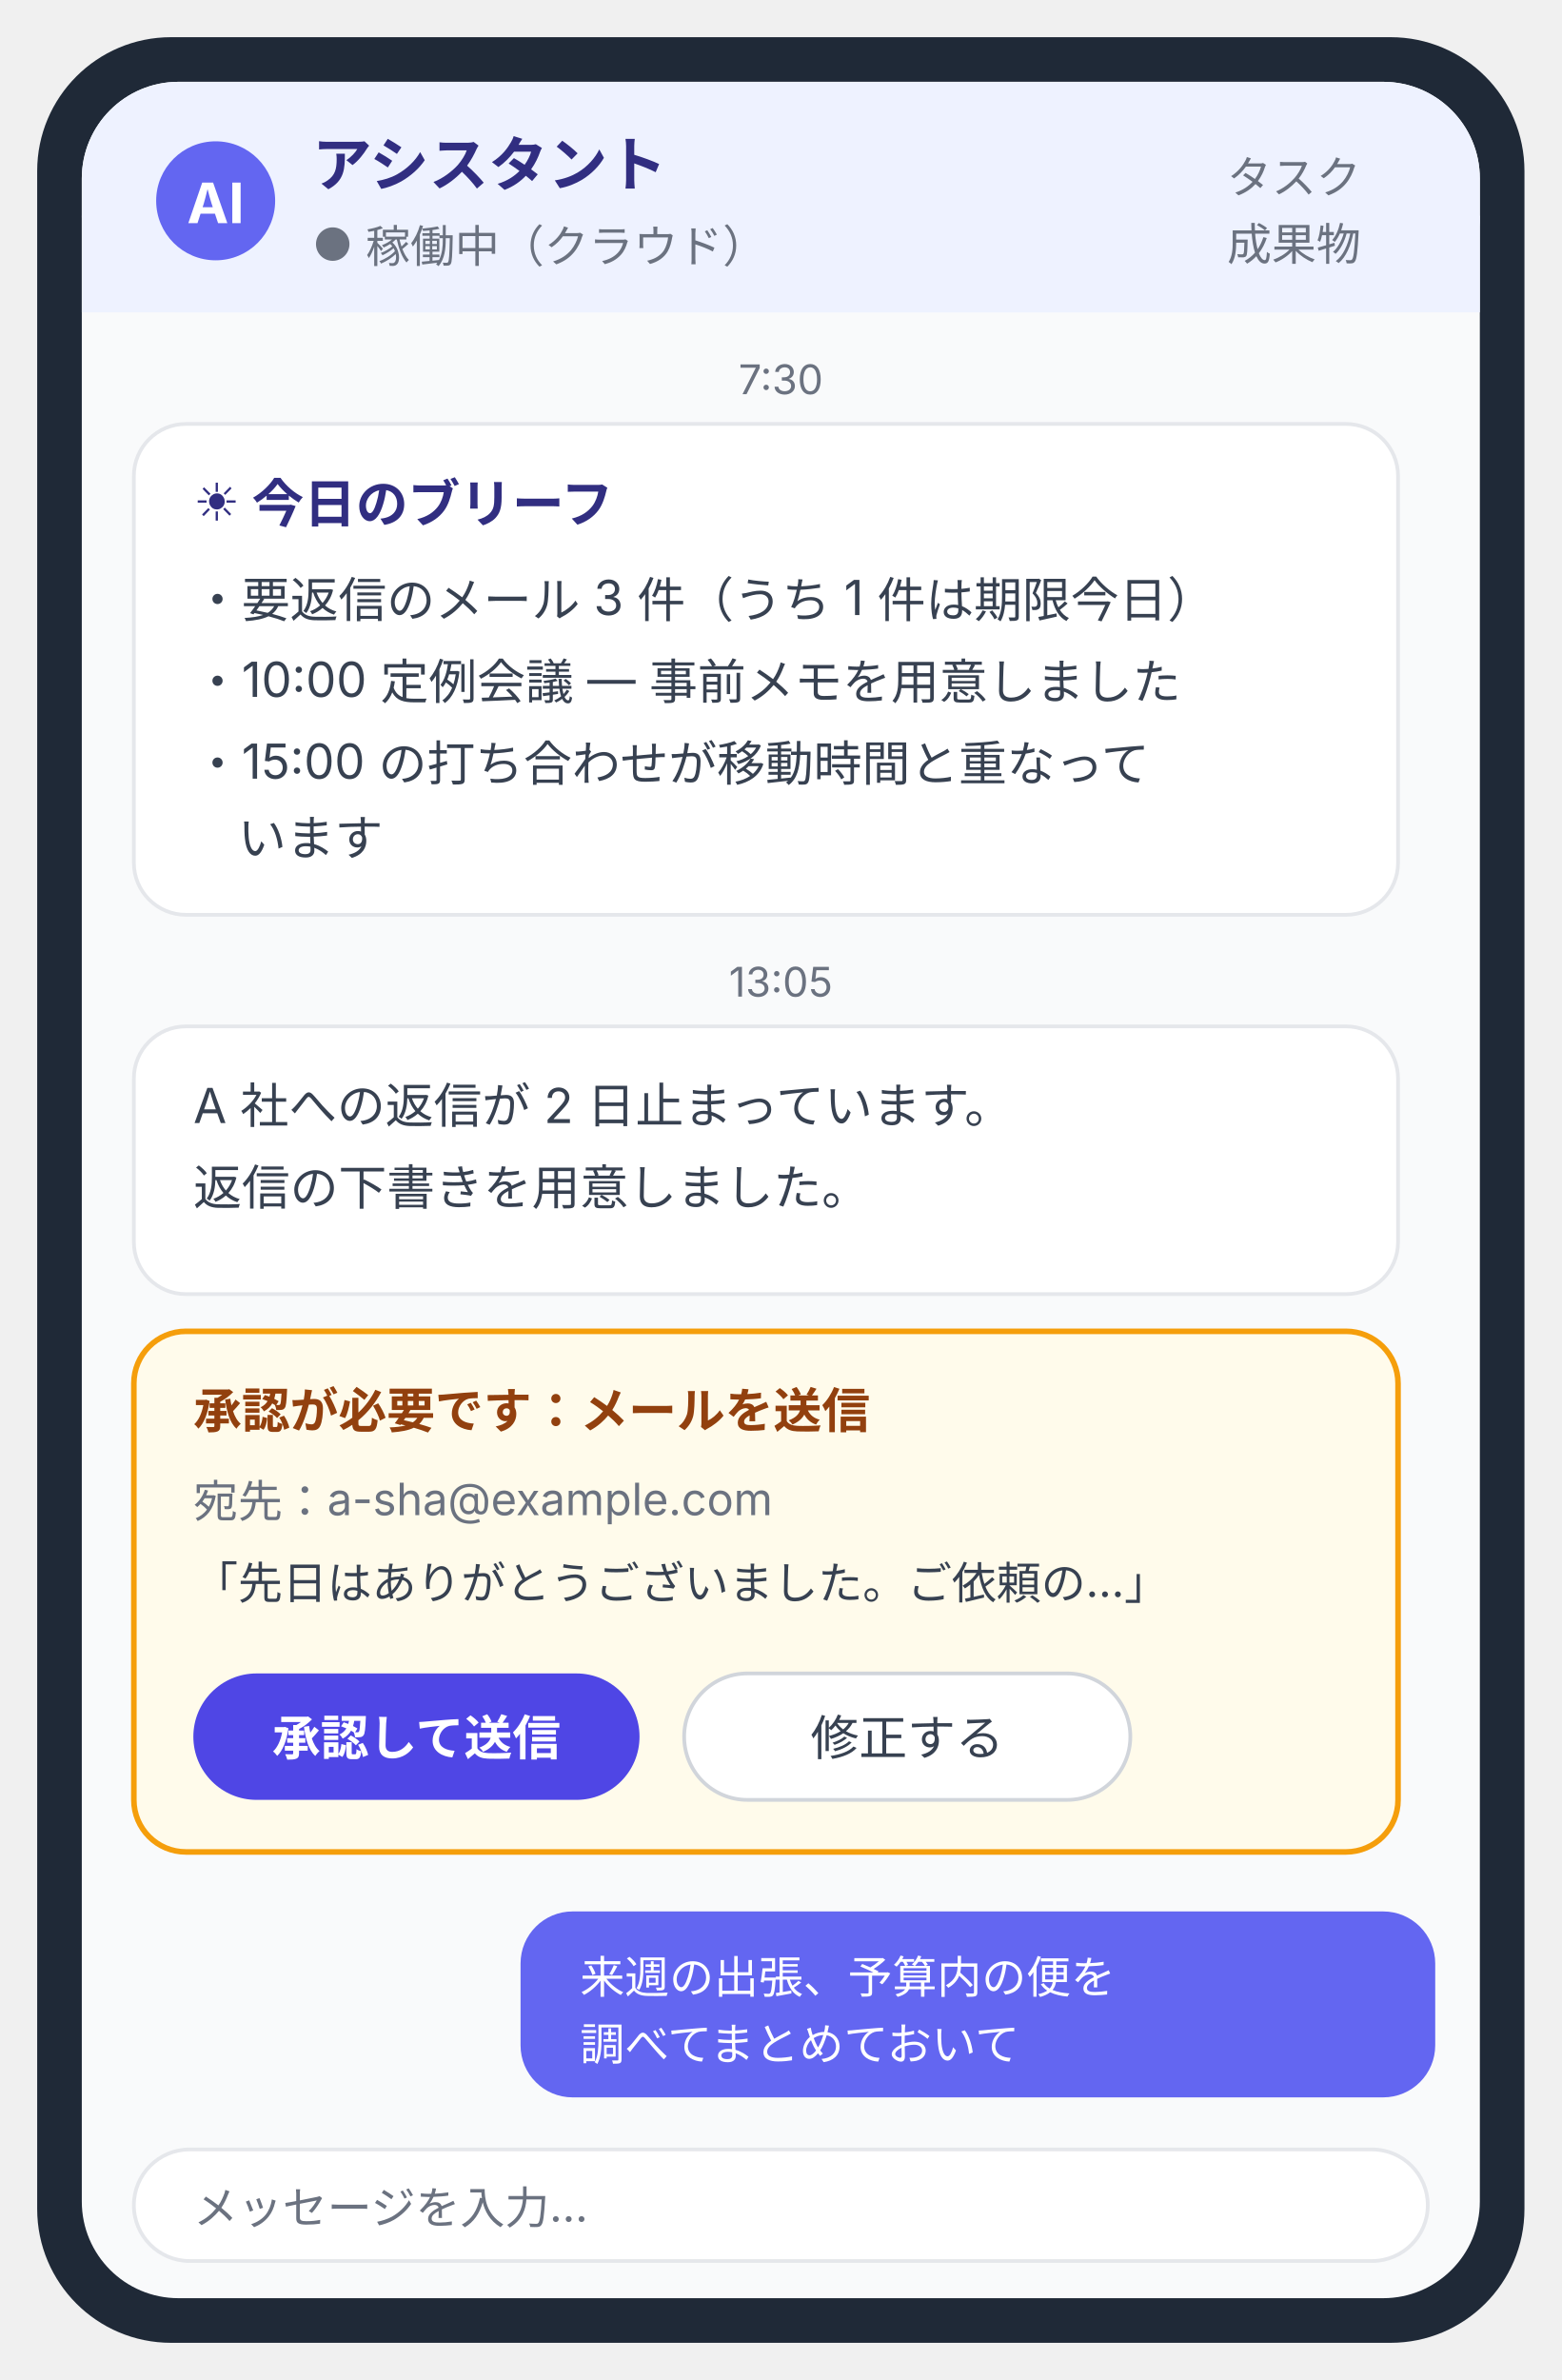
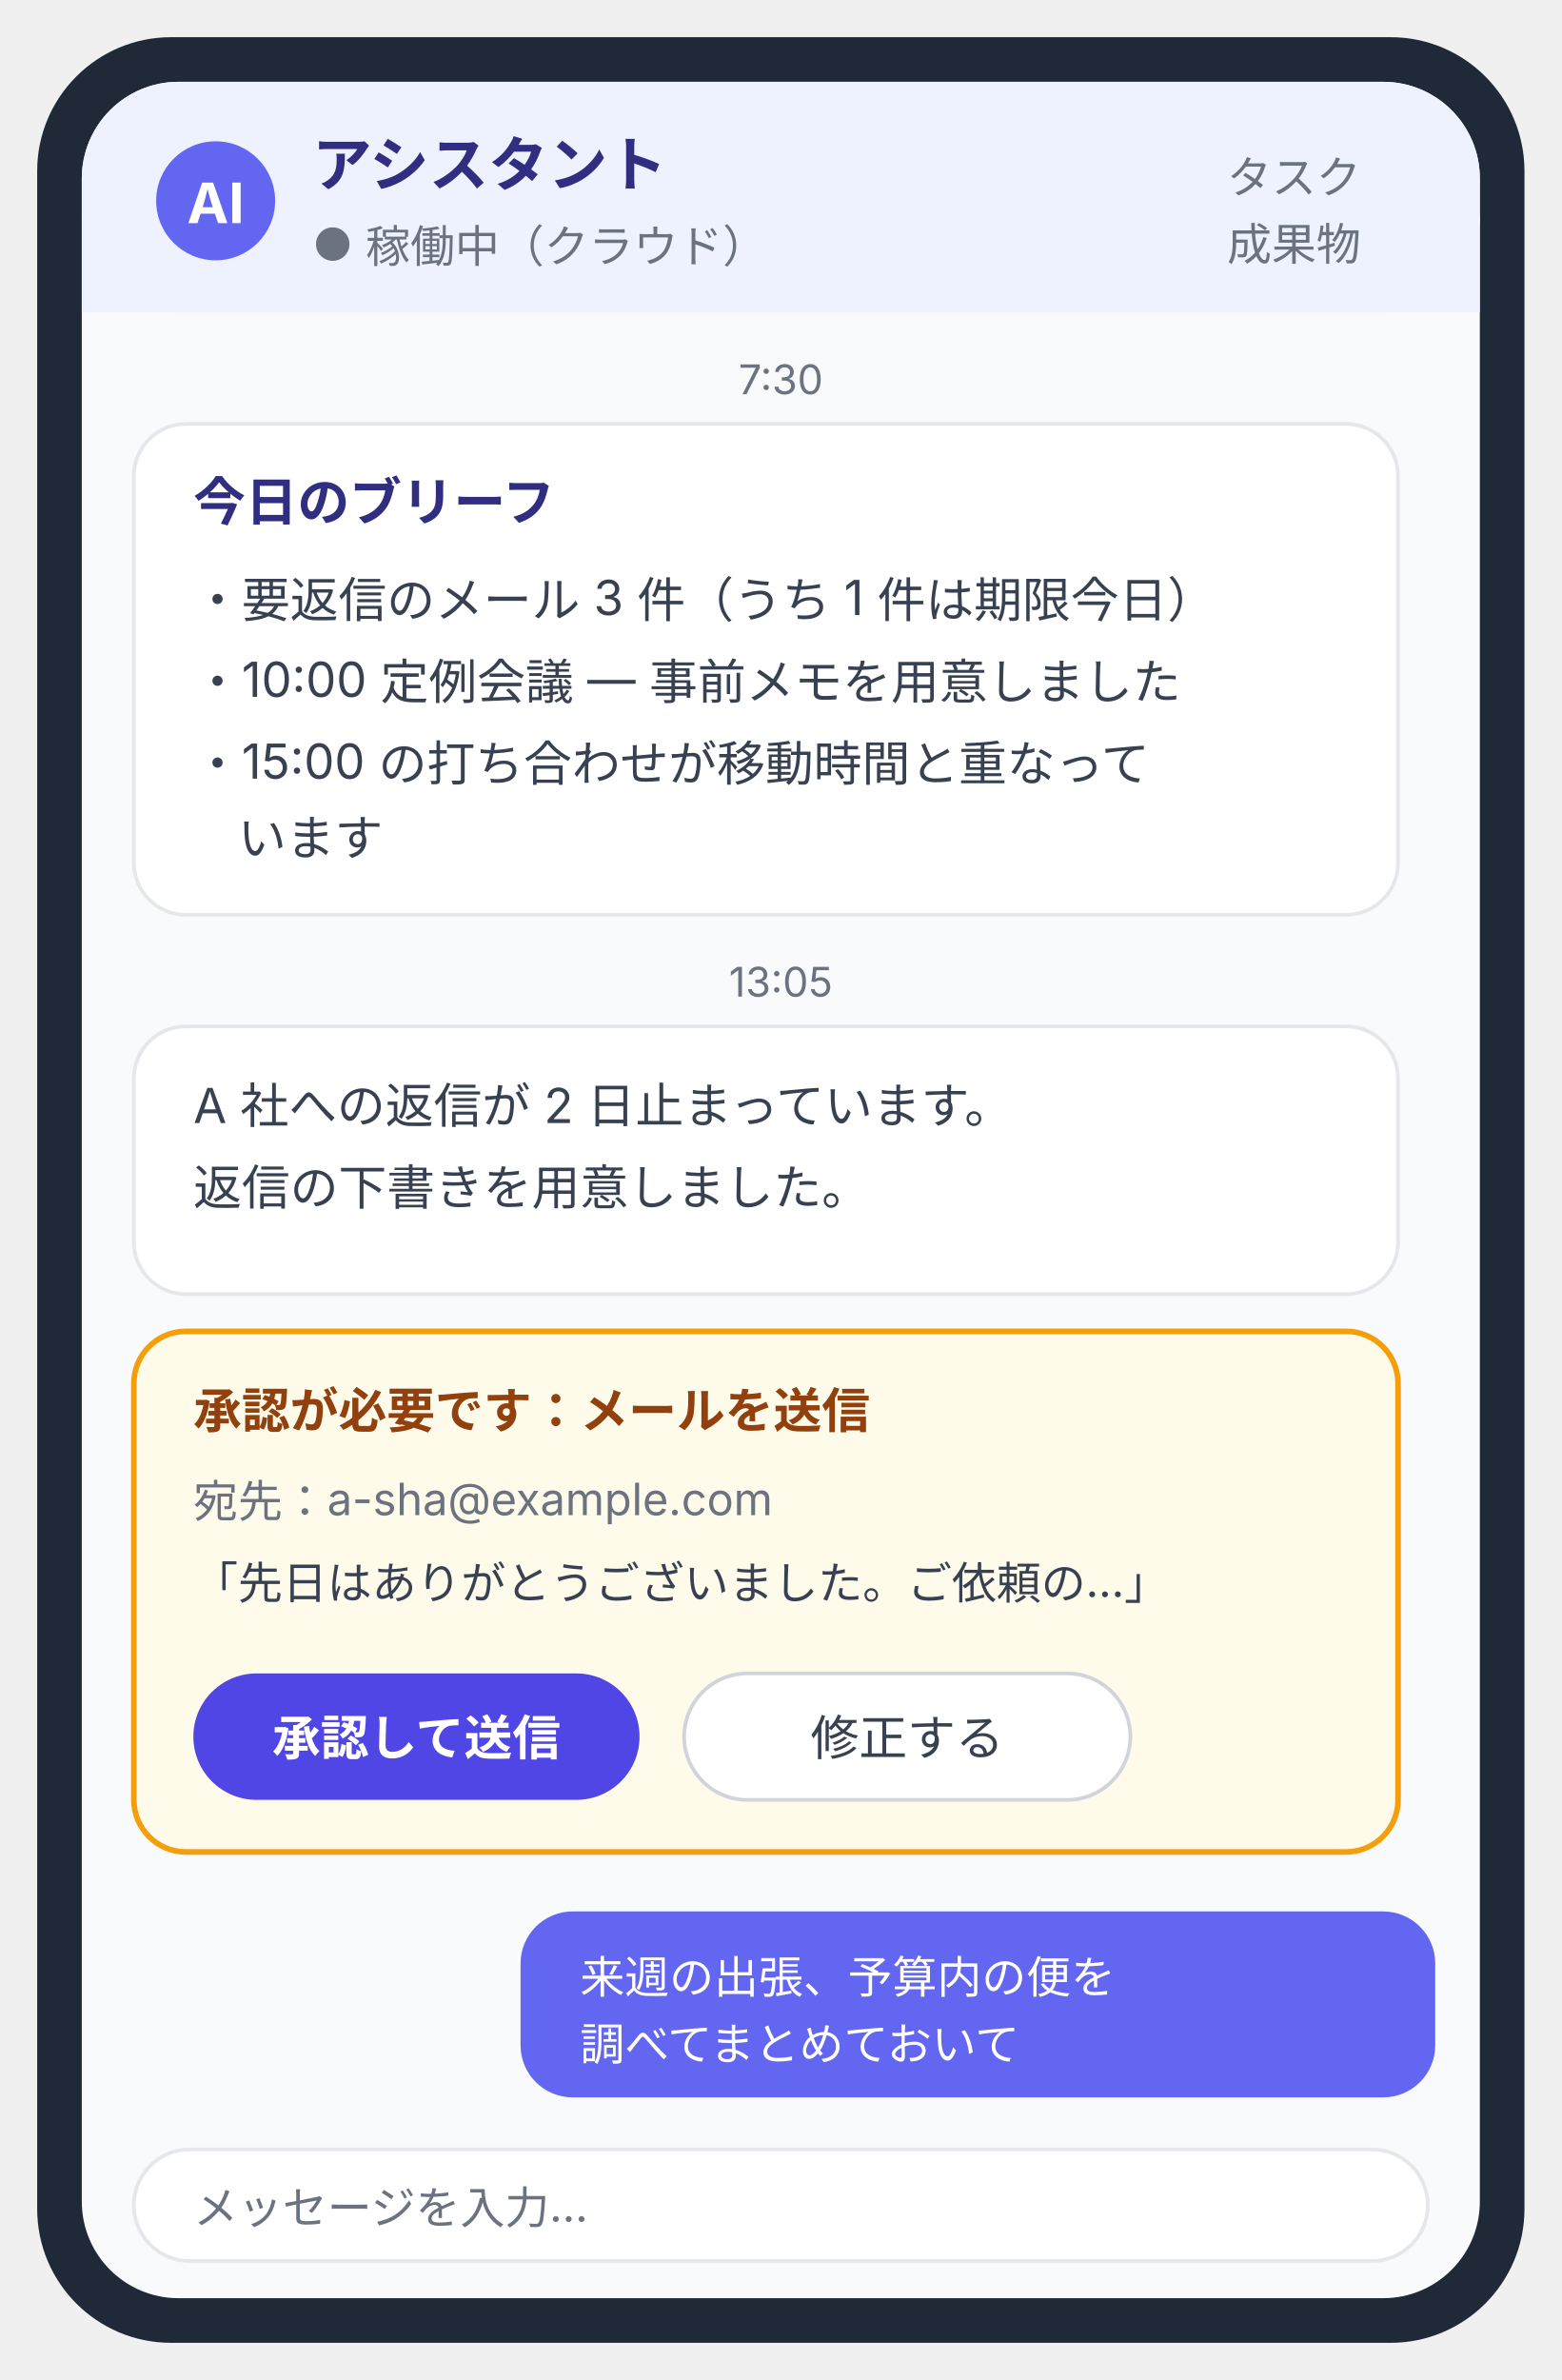
<svg xmlns="http://www.w3.org/2000/svg" viewBox="0 0 420 640" width="420" height="640" role="img" aria-labelledby="title-mock">
  <style>
    .h { font-family: -apple-system, "Segoe UI", "Hiragino Sans", "Noto Sans JP", sans-serif; font-weight: 700; fill: #312e81; }
    .t { font-family: -apple-system, "Segoe UI", "Hiragino Sans", "Noto Sans JP", sans-serif; fill: #374151; }
    .s { font-family: -apple-system, "Segoe UI", "Hiragino Sans", "Noto Sans JP", sans-serif; fill: #6b7280; }
    .w { font-family: -apple-system, "Segoe UI", "Hiragino Sans", "Noto Sans JP", sans-serif; font-weight: 700; fill: #ffffff; }
  </style>
  <rect x="10" y="10" width="400" height="620" rx="36" fill="#1f2937" />
  <rect x="22" y="22" width="376" height="596" rx="26" fill="#f9fafb" />
  <rect x="22" y="22" width="376" height="62" rx="26" fill="#eef2ff" />
  <rect x="22" y="58" width="376" height="26" fill="#eef2ff" />
  <circle cx="58" cy="54" r="16" fill="#6366f1" />
  <text class="w" x="58" y="60" font-size="15" text-anchor="middle">AI</text>
  <text class="h" x="84" y="50" font-size="16">アシスタント</text>
  <text class="s" x="84" y="70" font-size="12">● 稼働中（クラウド）</text>
  <text class="s" x="330" y="52" font-size="12">タスク</text>
  <text class="s" x="330" y="70" font-size="12">成果物</text>
  <text class="s" x="210" y="106" font-size="11" text-anchor="middle">7:30</text>
  <rect x="36" y="114" width="340" height="132" rx="14" fill="#ffffff" stroke="#e5e7eb" />
-   <text class="h" x="52" y="140" font-size="14">☀️ 今日のブリーフ</text>
+   <text class="h" x="52" y="140" font-size="14">今日のブリーフ</text>
  <text class="t" x="52" y="166" font-size="13">・要返信のメール 3 件（うち 1 件は期限今日）</text>
  <text class="t" x="52" y="188" font-size="13">・10:00 定例会議 — 事前メモを用意しました</text>
  <text class="t" x="52" y="210" font-size="13">・15:00 の打ち合わせが移動時間と重なって</text>
  <text class="t" x="64" y="230" font-size="13">います</text>
  <text class="s" x="210" y="268" font-size="11" text-anchor="middle">13:05</text>
  <rect x="36" y="276" width="340" height="72" rx="14" fill="#ffffff" stroke="#e5e7eb" />
  <text class="t" x="52" y="302" font-size="13">A 社への返信が 2 日止まっています。</text>
  <text class="t" x="52" y="324" font-size="13">返信の下書きを用意しました。</text>
  <rect x="36" y="358" width="340" height="140" rx="14" fill="#fffbeb" stroke="#f59e0b" stroke-width="1.5" />
  <text class="h" x="52" y="384" font-size="13" style="fill:#92400e">承認が必要です：メールを送信</text>
  <text class="s" x="52" y="408" font-size="12">宛先：a-sha@example.com</text>
  <text class="t" x="52" y="430" font-size="12">「先日はありがとうございました。ご依頼の…」</text>
  <rect x="52" y="450" width="120" height="34" rx="17" fill="#4f46e5" />
  <text class="w" x="112" y="472" font-size="13" text-anchor="middle">承認して送信</text>
  <rect x="184" y="450" width="120" height="34" rx="17" fill="#ffffff" stroke="#d1d5db" />
  <text class="t" x="244" y="472" font-size="13" text-anchor="middle">修正する</text>
  <rect x="140" y="514" width="246" height="50" rx="14" fill="#6366f1" />
  <text class="w" x="156" y="536" font-size="12" style="font-weight:400">来週の出張、予算内の便を</text>
  <text class="w" x="156" y="554" font-size="12" style="font-weight:400">調べてまとめておいて</text>
  <rect x="36" y="578" width="348" height="30" rx="15" fill="#ffffff" stroke="#e5e7eb" />
  <text class="s" x="52" y="598" font-size="12">メッセージを入力…</text>
</svg>
